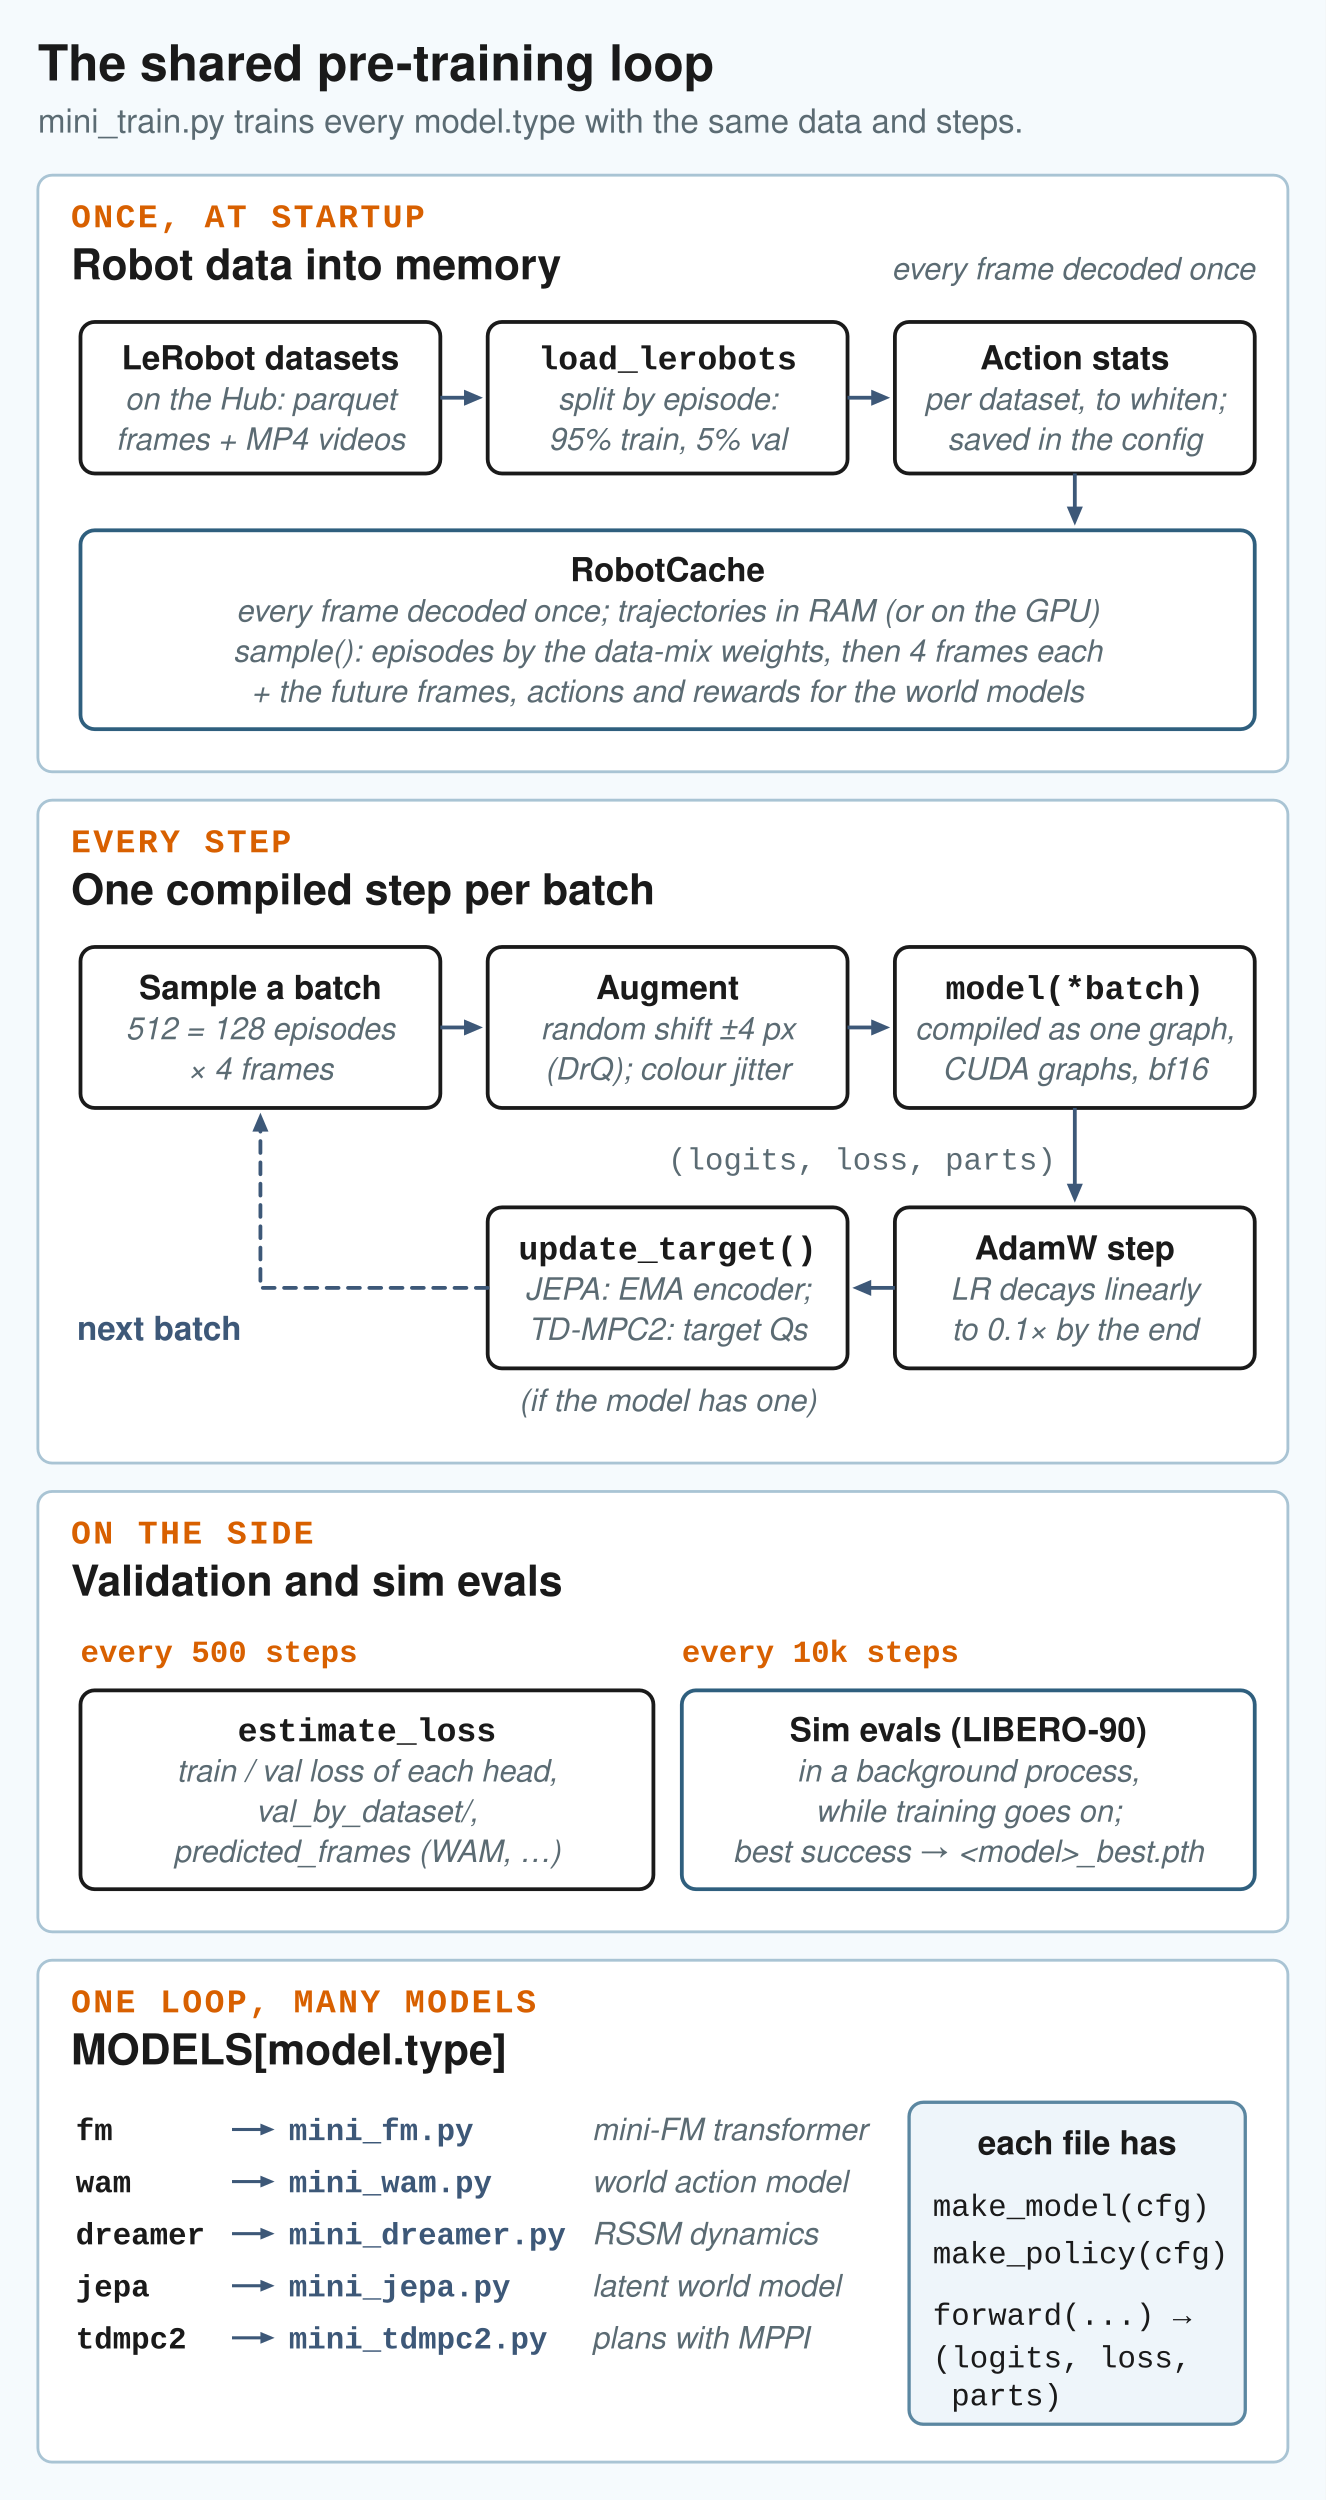
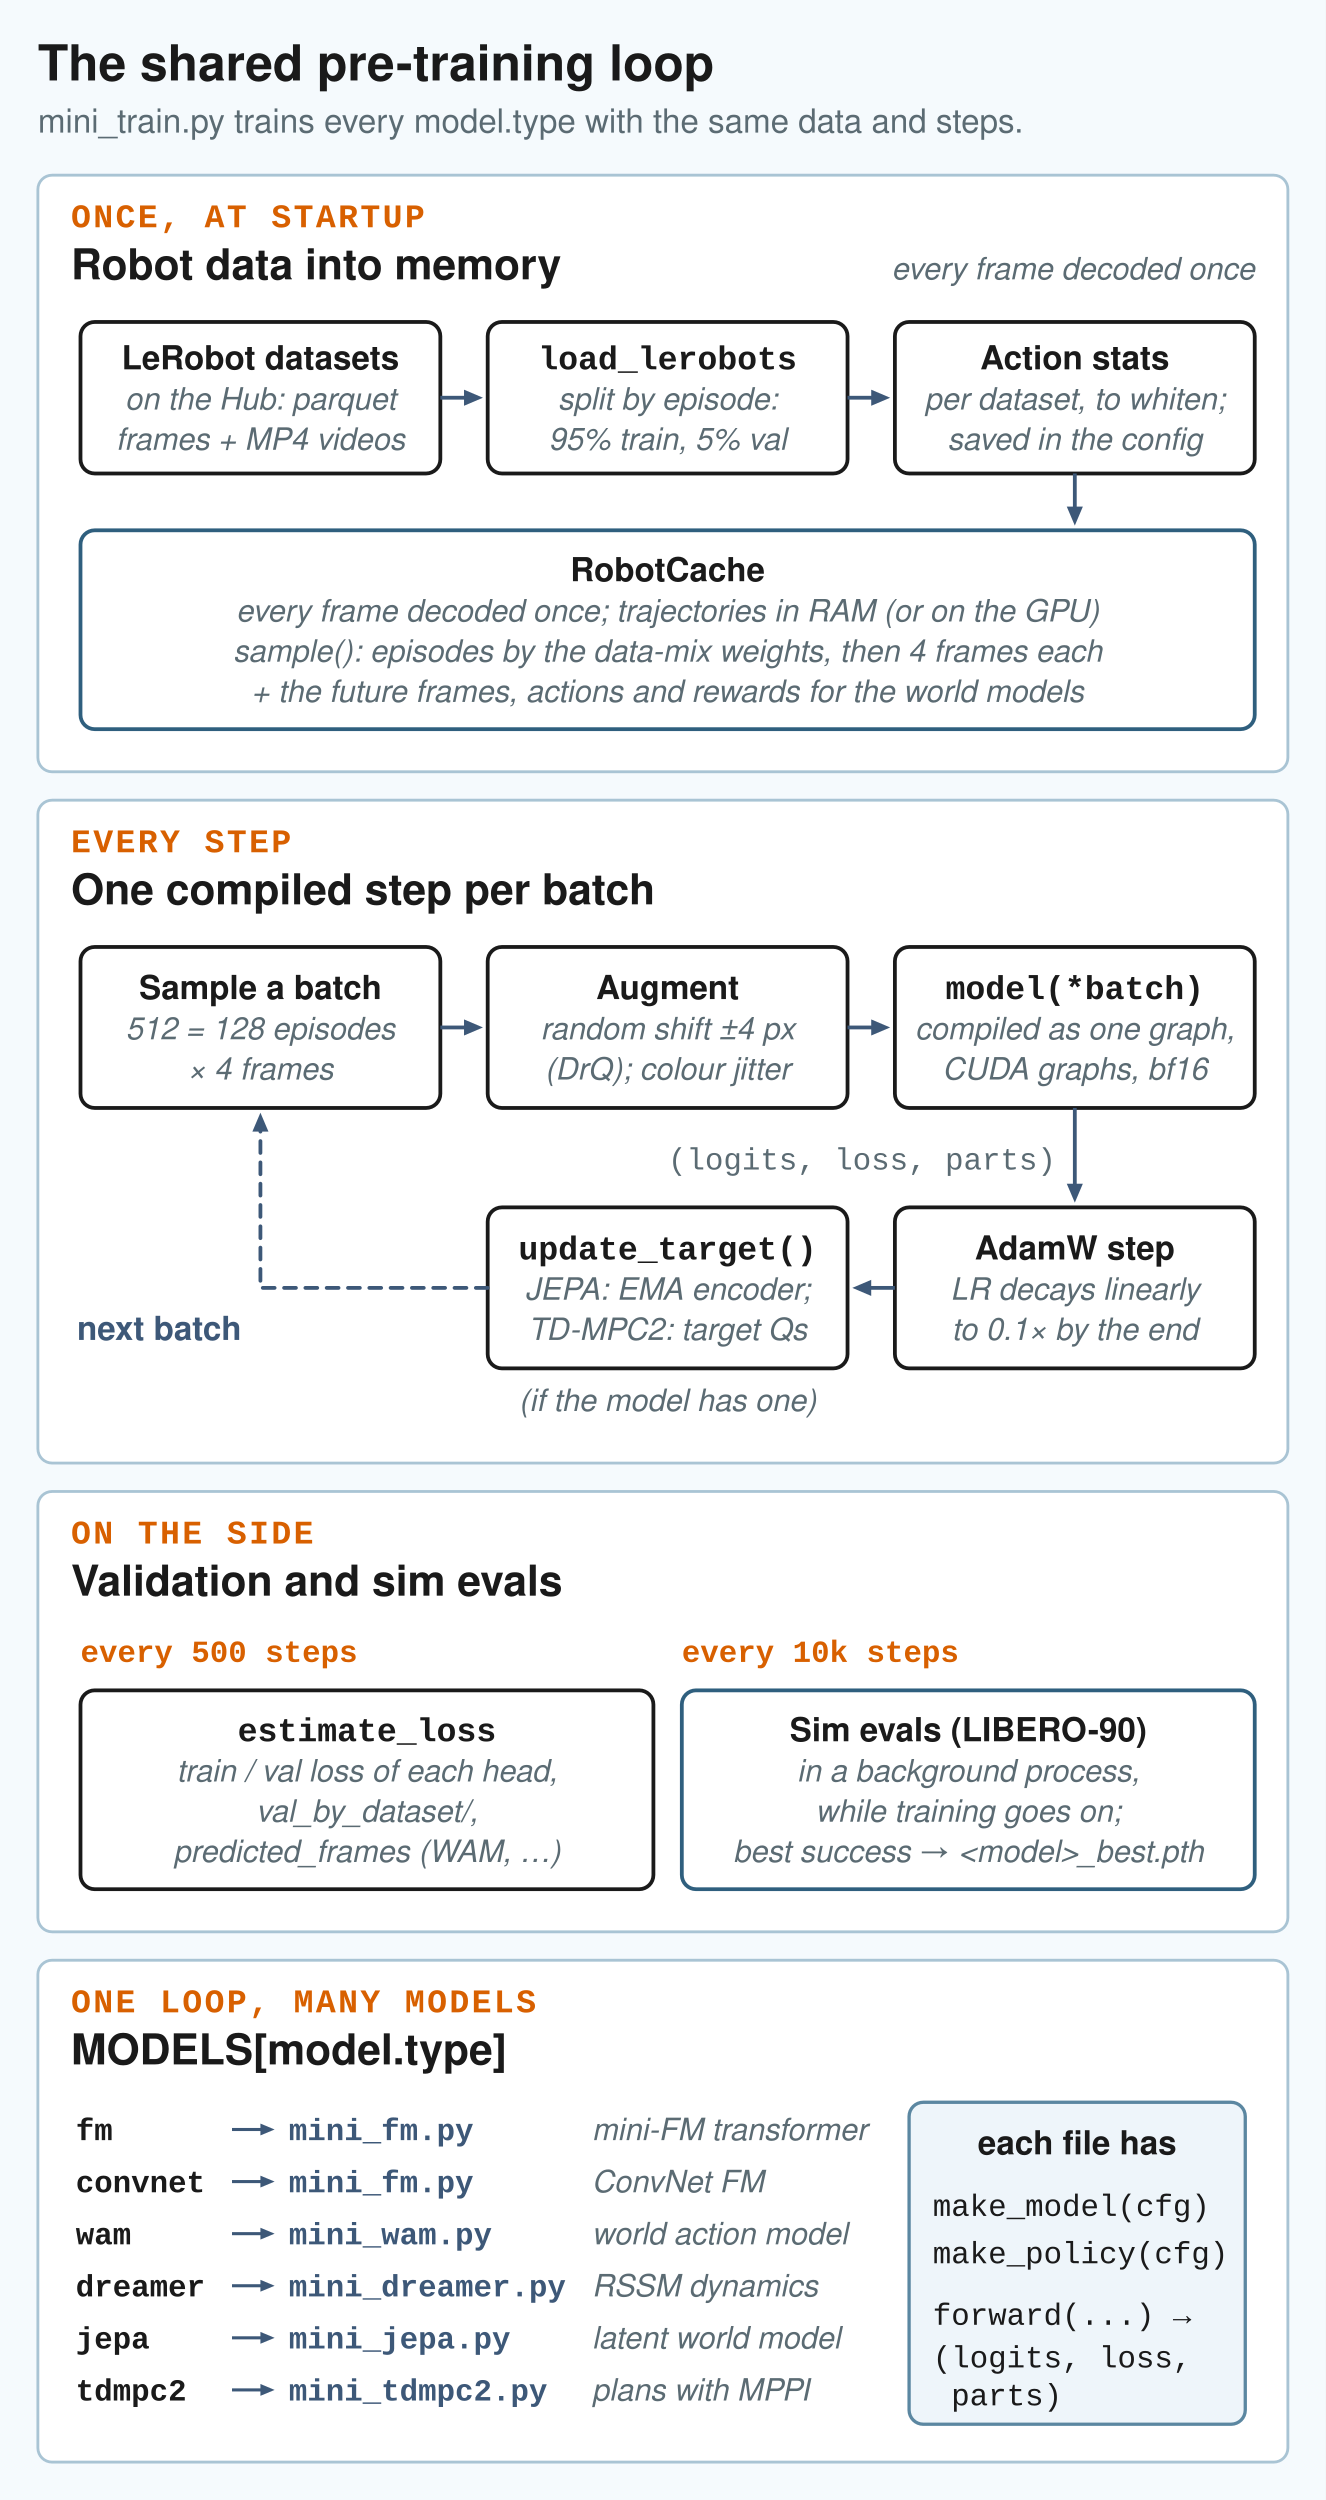
<svg xmlns="http://www.w3.org/2000/svg" width="560" height="1056" viewBox="0 0 560 1056">
  <rect x="0.0" y="0.0" width="560.0" height="1056.0" fill="#F5FAFD" />
  <text xml:space="preserve" x="16.0" y="34.0" font-size="21" fill="#1A1A1A" font-weight="700" text-anchor="start" font-family="'Helvetica Neue', Helvetica, Arial, sans-serif">The shared pre-training loop</text>
  <text xml:space="preserve" x="16.0" y="56.0" font-size="14" fill="#5B6B73" font-weight="400" text-anchor="start" font-family="'Helvetica Neue', Helvetica, Arial, sans-serif">mini_train.py trains every model.type with the same data and steps.</text>
  <rect x="16.0" y="74.0" width="528.0" height="252.0" fill="#FFFFFF" rx="6.0" stroke="#A9C4D4" stroke-width="1.2" />
  <text xml:space="preserve" x="30.0" y="96.0" font-size="14" fill="#D86000" font-weight="700" text-anchor="start" font-family="'Courier New', monospace" letter-spacing="1">ONCE, AT STARTUP</text>
  <text xml:space="preserve" x="30.0" y="118.0" font-size="18" fill="#1A1A1A" font-weight="700" text-anchor="start" font-family="'Helvetica Neue', Helvetica, Arial, sans-serif">Robot data into memory</text>
  <text xml:space="preserve" x="530.0" y="118.0" font-size="13" fill="#5B6B73" font-weight="400" text-anchor="end" font-family="'Helvetica Neue', Helvetica, Arial, sans-serif" font-style="italic">every frame decoded once</text>
  <rect x="34.0" y="136.0" width="152.0" height="64.0" fill="#FFFFFF" rx="6.0" stroke="#1A1A1A" stroke-width="1.6" />
  <text xml:space="preserve" x="110.0" y="156.0" font-size="14" fill="#1A1A1A" font-weight="700" text-anchor="middle" font-family="'Helvetica Neue', Helvetica, Arial, sans-serif">LeRobot datasets</text>
  <text xml:space="preserve" x="110.0" y="173.0" font-size="13" fill="#5B6B73" font-weight="400" text-anchor="middle" font-family="'Helvetica Neue', Helvetica, Arial, sans-serif" font-style="italic">on the Hub: parquet</text>
  <text xml:space="preserve" x="110.0" y="190.0" font-size="13" fill="#5B6B73" font-weight="400" text-anchor="middle" font-family="'Helvetica Neue', Helvetica, Arial, sans-serif" font-style="italic">frames + MP4 videos</text>
  <rect x="206.0" y="136.0" width="152.0" height="64.0" fill="#FFFFFF" rx="6.0" stroke="#1A1A1A" stroke-width="1.6" />
  <text xml:space="preserve" x="282.0" y="156.0" font-size="14" fill="#1A1A1A" font-weight="700" text-anchor="middle" font-family="'Courier New', monospace">load_lerobots</text>
  <text xml:space="preserve" x="282.0" y="173.0" font-size="13" fill="#5B6B73" font-weight="400" text-anchor="middle" font-family="'Helvetica Neue', Helvetica, Arial, sans-serif" font-style="italic">split by episode:</text>
  <text xml:space="preserve" x="282.0" y="190.0" font-size="13" fill="#5B6B73" font-weight="400" text-anchor="middle" font-family="'Helvetica Neue', Helvetica, Arial, sans-serif" font-style="italic">95% train, 5% val</text>
  <rect x="378.0" y="136.0" width="152.0" height="64.0" fill="#FFFFFF" rx="6.0" stroke="#1A1A1A" stroke-width="1.6" />
  <text xml:space="preserve" x="454.0" y="156.0" font-size="14" fill="#1A1A1A" font-weight="700" text-anchor="middle" font-family="'Helvetica Neue', Helvetica, Arial, sans-serif">Action stats</text>
  <text xml:space="preserve" x="454.0" y="173.0" font-size="13" fill="#5B6B73" font-weight="400" text-anchor="middle" font-family="'Helvetica Neue', Helvetica, Arial, sans-serif" font-style="italic">per dataset, to whiten;</text>
  <text xml:space="preserve" x="454.0" y="190.0" font-size="13" fill="#5B6B73" font-weight="400" text-anchor="middle" font-family="'Helvetica Neue', Helvetica, Arial, sans-serif" font-style="italic">saved in the config</text>
  <line x1="186.0" y1="168.0" x2="198.0" y2="168.0" stroke="#3D5878" stroke-width="1.6" stroke-linecap="butt" />
  <polygon points="204.0,168.0 196.0,171.4 196.0,164.6" fill="#3D5878" />
  <line x1="358.0" y1="168.0" x2="370.0" y2="168.0" stroke="#3D5878" stroke-width="1.6" stroke-linecap="butt" />
  <polygon points="376.0,168.0 368.0,171.4 368.0,164.6" fill="#3D5878" />
  <line x1="454.0" y1="200.0" x2="454.0" y2="216.0" stroke="#3D5878" stroke-width="1.6" stroke-linecap="butt" />
  <polygon points="454.0,222.0 450.6,214.0 457.4,214.0" fill="#3D5878" />
  <rect x="34.0" y="224.0" width="496.0" height="84.0" fill="#FFFFFF" rx="6.0" stroke="#2F5F7E" stroke-width="1.6" />
  <text xml:space="preserve" x="282.0" y="245.5" font-size="14" fill="#1A1A1A" font-weight="700" text-anchor="middle" font-family="'Helvetica Neue', Helvetica, Arial, sans-serif">RobotCache</text>
  <text xml:space="preserve" x="282.0" y="262.5" font-size="13" fill="#5B6B73" font-weight="400" text-anchor="middle" font-family="'Helvetica Neue', Helvetica, Arial, sans-serif" font-style="italic">every frame decoded once; trajectories in RAM (or on the GPU)</text>
  <text xml:space="preserve" x="282.0" y="279.5" font-size="13" fill="#5B6B73" font-weight="400" text-anchor="middle" font-family="'Helvetica Neue', Helvetica, Arial, sans-serif" font-style="italic">sample(): episodes by the data-mix weights, then 4 frames each</text>
  <text xml:space="preserve" x="282.0" y="296.5" font-size="13" fill="#5B6B73" font-weight="400" text-anchor="middle" font-family="'Helvetica Neue', Helvetica, Arial, sans-serif" font-style="italic">+ the future frames, actions and rewards for the world models</text>
  <rect x="16.0" y="338.0" width="528.0" height="280.0" fill="#FFFFFF" rx="6.0" stroke="#A9C4D4" stroke-width="1.2" />
  <text xml:space="preserve" x="30.0" y="360.0" font-size="14" fill="#D86000" font-weight="700" text-anchor="start" font-family="'Courier New', monospace" letter-spacing="1">EVERY STEP</text>
  <text xml:space="preserve" x="30.0" y="382.0" font-size="18" fill="#1A1A1A" font-weight="700" text-anchor="start" font-family="'Helvetica Neue', Helvetica, Arial, sans-serif">One compiled step per batch</text>
  <rect x="34.0" y="400.0" width="152.0" height="68.0" fill="#FFFFFF" rx="6.0" stroke="#1A1A1A" stroke-width="1.6" />
  <text xml:space="preserve" x="110.0" y="422.0" font-size="14" fill="#1A1A1A" font-weight="700" text-anchor="middle" font-family="'Helvetica Neue', Helvetica, Arial, sans-serif">Sample a batch</text>
  <text xml:space="preserve" x="110.0" y="439.0" font-size="13" fill="#5B6B73" font-weight="400" text-anchor="middle" font-family="'Helvetica Neue', Helvetica, Arial, sans-serif" font-style="italic">512 = 128 episodes</text>
  <text xml:space="preserve" x="110.0" y="456.0" font-size="13" fill="#5B6B73" font-weight="400" text-anchor="middle" font-family="'Helvetica Neue', Helvetica, Arial, sans-serif" font-style="italic">× 4 frames</text>
  <rect x="206.0" y="400.0" width="152.0" height="68.0" fill="#FFFFFF" rx="6.0" stroke="#1A1A1A" stroke-width="1.6" />
  <text xml:space="preserve" x="282.0" y="422.0" font-size="14" fill="#1A1A1A" font-weight="700" text-anchor="middle" font-family="'Helvetica Neue', Helvetica, Arial, sans-serif">Augment</text>
  <text xml:space="preserve" x="282.0" y="439.0" font-size="13" fill="#5B6B73" font-weight="400" text-anchor="middle" font-family="'Helvetica Neue', Helvetica, Arial, sans-serif" font-style="italic">random shift ±4 px</text>
  <text xml:space="preserve" x="282.0" y="456.0" font-size="13" fill="#5B6B73" font-weight="400" text-anchor="middle" font-family="'Helvetica Neue', Helvetica, Arial, sans-serif" font-style="italic">(DrQ); colour jitter</text>
  <rect x="378.0" y="400.0" width="152.0" height="68.0" fill="#FFFFFF" rx="6.0" stroke="#1A1A1A" stroke-width="1.6" />
  <text xml:space="preserve" x="454.0" y="422.0" font-size="14" fill="#1A1A1A" font-weight="700" text-anchor="middle" font-family="'Courier New', monospace">model(*batch)</text>
  <text xml:space="preserve" x="454.0" y="439.0" font-size="13" fill="#5B6B73" font-weight="400" text-anchor="middle" font-family="'Helvetica Neue', Helvetica, Arial, sans-serif" font-style="italic">compiled as one graph,</text>
  <text xml:space="preserve" x="454.0" y="456.0" font-size="13" fill="#5B6B73" font-weight="400" text-anchor="middle" font-family="'Helvetica Neue', Helvetica, Arial, sans-serif" font-style="italic">CUDA graphs, bf16</text>
  <rect x="378.0" y="510.0" width="152.0" height="68.0" fill="#FFFFFF" rx="6.0" stroke="#1A1A1A" stroke-width="1.6" />
  <text xml:space="preserve" x="454.0" y="532.0" font-size="14" fill="#1A1A1A" font-weight="700" text-anchor="middle" font-family="'Helvetica Neue', Helvetica, Arial, sans-serif">AdamW step</text>
  <text xml:space="preserve" x="454.0" y="549.0" font-size="13" fill="#5B6B73" font-weight="400" text-anchor="middle" font-family="'Helvetica Neue', Helvetica, Arial, sans-serif" font-style="italic">LR decays linearly</text>
  <text xml:space="preserve" x="454.0" y="566.0" font-size="13" fill="#5B6B73" font-weight="400" text-anchor="middle" font-family="'Helvetica Neue', Helvetica, Arial, sans-serif" font-style="italic">to 0.1× by the end</text>
  <rect x="206.0" y="510.0" width="152.0" height="68.0" fill="#FFFFFF" rx="6.0" stroke="#1A1A1A" stroke-width="1.6" />
  <text xml:space="preserve" x="282.0" y="532.0" font-size="14" fill="#1A1A1A" font-weight="700" text-anchor="middle" font-family="'Courier New', monospace">update_target()</text>
  <text xml:space="preserve" x="282.0" y="549.0" font-size="13" fill="#5B6B73" font-weight="400" text-anchor="middle" font-family="'Helvetica Neue', Helvetica, Arial, sans-serif" font-style="italic">JEPA: EMA encoder;</text>
  <text xml:space="preserve" x="282.0" y="566.0" font-size="13" fill="#5B6B73" font-weight="400" text-anchor="middle" font-family="'Helvetica Neue', Helvetica, Arial, sans-serif" font-style="italic">TD-MPC2: target Qs</text>
  <line x1="186.0" y1="434.0" x2="198.0" y2="434.0" stroke="#3D5878" stroke-width="1.6" stroke-linecap="butt" />
  <polygon points="204.0,434.0 196.0,437.4 196.0,430.6" fill="#3D5878" />
  <line x1="358.0" y1="434.0" x2="370.0" y2="434.0" stroke="#3D5878" stroke-width="1.6" stroke-linecap="butt" />
  <polygon points="376.0,434.0 368.0,437.4 368.0,430.6" fill="#3D5878" />
  <line x1="454.0" y1="468.0" x2="454.0" y2="502.0" stroke="#3D5878" stroke-width="1.6" stroke-linecap="butt" />
  <polygon points="454.0,508.0 450.6,500.0 457.4,500.0" fill="#3D5878" />
  <text xml:space="preserve" x="446.0" y="494.0" font-size="13" fill="#5B6B73" font-weight="400" text-anchor="end" font-family="'Courier New', monospace">(logits, loss, parts)</text>
  <line x1="378.0" y1="544.0" x2="366.0" y2="544.0" stroke="#3D5878" stroke-width="1.6" stroke-linecap="butt" />
  <polygon points="360.0,544.0 368.0,540.6 368.0,547.4" fill="#3D5878" />
  <path d="M206.0,544.0 L110.0,544.0 L110.0,476.0" fill="none" stroke="#3D5878" stroke-width="1.6" stroke-linecap="round" stroke-linejoin="round" stroke-dasharray="5 4" />
  <polygon points="110.0,470.0 113.4,478.0 106.6,478.0" fill="#3D5878" />
  <text xml:space="preserve" x="102.0" y="566.0" font-size="14" fill="#3D5878" font-weight="700" text-anchor="end" font-family="'Helvetica Neue', Helvetica, Arial, sans-serif">next batch</text>
  <text xml:space="preserve" x="282.0" y="596.0" font-size="13" fill="#5B6B73" font-weight="400" text-anchor="middle" font-family="'Helvetica Neue', Helvetica, Arial, sans-serif" font-style="italic">(if the model has one)</text>
  <rect x="16.0" y="630.0" width="528.0" height="186.0" fill="#FFFFFF" rx="6.0" stroke="#A9C4D4" stroke-width="1.2" />
  <text xml:space="preserve" x="30.0" y="652.0" font-size="14" fill="#D86000" font-weight="700" text-anchor="start" font-family="'Courier New', monospace" letter-spacing="1">ON THE SIDE</text>
  <text xml:space="preserve" x="30.0" y="674.0" font-size="18" fill="#1A1A1A" font-weight="700" text-anchor="start" font-family="'Helvetica Neue', Helvetica, Arial, sans-serif">Validation and sim evals</text>
  <text xml:space="preserve" x="34.0" y="702.0" font-size="13" fill="#D86000" font-weight="700" text-anchor="start" font-family="'Courier New', monospace">every 500 steps</text>
  <text xml:space="preserve" x="288.0" y="702.0" font-size="13" fill="#D86000" font-weight="700" text-anchor="start" font-family="'Courier New', monospace">every 10k steps</text>
  <rect x="34.0" y="714.0" width="242.0" height="84.0" fill="#FFFFFF" rx="6.0" stroke="#1A1A1A" stroke-width="1.6" />
  <text xml:space="preserve" x="155.0" y="735.5" font-size="14" fill="#1A1A1A" font-weight="700" text-anchor="middle" font-family="'Courier New', monospace">estimate_loss</text>
  <text xml:space="preserve" x="155.0" y="752.5" font-size="13" fill="#5B6B73" font-weight="400" text-anchor="middle" font-family="'Helvetica Neue', Helvetica, Arial, sans-serif" font-style="italic">train / val loss of each head,</text>
  <text xml:space="preserve" x="155.0" y="769.5" font-size="13" fill="#5B6B73" font-weight="400" text-anchor="middle" font-family="'Helvetica Neue', Helvetica, Arial, sans-serif" font-style="italic">val_by_dataset/,</text>
  <text xml:space="preserve" x="155.0" y="786.5" font-size="13" fill="#5B6B73" font-weight="400" text-anchor="middle" font-family="'Helvetica Neue', Helvetica, Arial, sans-serif" font-style="italic">predicted_frames (WAM, …)</text>
  <rect x="288.0" y="714.0" width="242.0" height="84.0" fill="#FFFFFF" rx="6.0" stroke="#2F5F7E" stroke-width="1.6" />
  <text xml:space="preserve" x="409.0" y="735.5" font-size="14" fill="#1A1A1A" font-weight="700" text-anchor="middle" font-family="'Helvetica Neue', Helvetica, Arial, sans-serif">Sim evals (LIBERO-90)</text>
  <text xml:space="preserve" x="409.0" y="752.5" font-size="13" fill="#5B6B73" font-weight="400" text-anchor="middle" font-family="'Helvetica Neue', Helvetica, Arial, sans-serif" font-style="italic">in a background process,</text>
  <text xml:space="preserve" x="409.0" y="769.5" font-size="13" fill="#5B6B73" font-weight="400" text-anchor="middle" font-family="'Helvetica Neue', Helvetica, Arial, sans-serif" font-style="italic">while training goes on;</text>
  <text xml:space="preserve" x="409.0" y="786.5" font-size="13" fill="#5B6B73" font-weight="400" text-anchor="middle" font-family="'Helvetica Neue', Helvetica, Arial, sans-serif" font-style="italic">best success → &lt;model&gt;_best.pth</text>
  <rect x="16.0" y="828.0" width="528.0" height="212.0" fill="#FFFFFF" rx="6.0" stroke="#A9C4D4" stroke-width="1.2" />
  <text xml:space="preserve" x="30.0" y="850.0" font-size="14" fill="#D86000" font-weight="700" text-anchor="start" font-family="'Courier New', monospace" letter-spacing="1">ONE LOOP, MANY MODELS</text>
  <text xml:space="preserve" x="30.0" y="872.0" font-size="18" fill="#1A1A1A" font-weight="700" text-anchor="start" font-family="'Helvetica Neue', Helvetica, Arial, sans-serif">MODELS[model.type]</text>
  <text xml:space="preserve" x="32.0" y="904.0" font-size="13" fill="#1A1A1A" font-weight="700" text-anchor="start" font-family="'Courier New', monospace">fm</text>
  <line x1="98.0" y1="899.5" x2="112.0" y2="899.5" stroke="#3D5878" stroke-width="1.3" stroke-linecap="butt" />
  <polygon points="116.0,899.5 110.0,902.0 110.0,897.0" fill="#3D5878" />
  <text xml:space="preserve" x="122.0" y="904.0" font-size="13" fill="#3D5878" font-weight="700" text-anchor="start" font-family="'Courier New', monospace">mini_fm.py</text>
  <text xml:space="preserve" x="250.0" y="904.0" font-size="13" fill="#5B6B73" font-weight="400" text-anchor="start" font-family="'Helvetica Neue', Helvetica, Arial, sans-serif" font-style="italic">mini-FM transformer</text>
-   <text xml:space="preserve" x="32.0" y="926.0" font-size="13" fill="#1A1A1A" font-weight="700" text-anchor="start" font-family="'Courier New', monospace">wam</text>
+   <text xml:space="preserve" x="32.0" y="926.0" font-size="13" fill="#1A1A1A" font-weight="700" text-anchor="start" font-family="'Courier New', monospace">convnet</text>
  <line x1="98.0" y1="921.5" x2="112.0" y2="921.5" stroke="#3D5878" stroke-width="1.3" stroke-linecap="butt" />
  <polygon points="116.0,921.5 110.0,924.0 110.0,919.0" fill="#3D5878" />
-   <text xml:space="preserve" x="122.0" y="926.0" font-size="13" fill="#3D5878" font-weight="700" text-anchor="start" font-family="'Courier New', monospace">mini_wam.py</text>
-   <text xml:space="preserve" x="250.0" y="926.0" font-size="13" fill="#5B6B73" font-weight="400" text-anchor="start" font-family="'Helvetica Neue', Helvetica, Arial, sans-serif" font-style="italic">world action model</text>
-   <text xml:space="preserve" x="32.0" y="948.0" font-size="13" fill="#1A1A1A" font-weight="700" text-anchor="start" font-family="'Courier New', monospace">dreamer</text>
+   <text xml:space="preserve" x="122.0" y="926.0" font-size="13" fill="#3D5878" font-weight="700" text-anchor="start" font-family="'Courier New', monospace">mini_fm.py</text>
+   <text xml:space="preserve" x="250.0" y="926.0" font-size="13" fill="#5B6B73" font-weight="400" text-anchor="start" font-family="'Helvetica Neue', Helvetica, Arial, sans-serif" font-style="italic">ConvNet FM</text>
+   <text xml:space="preserve" x="32.0" y="948.0" font-size="13" fill="#1A1A1A" font-weight="700" text-anchor="start" font-family="'Courier New', monospace">wam</text>
  <line x1="98.0" y1="943.5" x2="112.0" y2="943.5" stroke="#3D5878" stroke-width="1.3" stroke-linecap="butt" />
  <polygon points="116.0,943.5 110.0,946.0 110.0,941.0" fill="#3D5878" />
-   <text xml:space="preserve" x="122.0" y="948.0" font-size="13" fill="#3D5878" font-weight="700" text-anchor="start" font-family="'Courier New', monospace">mini_dreamer.py</text>
-   <text xml:space="preserve" x="250.0" y="948.0" font-size="13" fill="#5B6B73" font-weight="400" text-anchor="start" font-family="'Helvetica Neue', Helvetica, Arial, sans-serif" font-style="italic">RSSM dynamics</text>
-   <text xml:space="preserve" x="32.0" y="970.0" font-size="13" fill="#1A1A1A" font-weight="700" text-anchor="start" font-family="'Courier New', monospace">jepa</text>
+   <text xml:space="preserve" x="122.0" y="948.0" font-size="13" fill="#3D5878" font-weight="700" text-anchor="start" font-family="'Courier New', monospace">mini_wam.py</text>
+   <text xml:space="preserve" x="250.0" y="948.0" font-size="13" fill="#5B6B73" font-weight="400" text-anchor="start" font-family="'Helvetica Neue', Helvetica, Arial, sans-serif" font-style="italic">world action model</text>
+   <text xml:space="preserve" x="32.0" y="970.0" font-size="13" fill="#1A1A1A" font-weight="700" text-anchor="start" font-family="'Courier New', monospace">dreamer</text>
  <line x1="98.0" y1="965.5" x2="112.0" y2="965.5" stroke="#3D5878" stroke-width="1.3" stroke-linecap="butt" />
  <polygon points="116.0,965.5 110.0,968.0 110.0,963.0" fill="#3D5878" />
-   <text xml:space="preserve" x="122.0" y="970.0" font-size="13" fill="#3D5878" font-weight="700" text-anchor="start" font-family="'Courier New', monospace">mini_jepa.py</text>
-   <text xml:space="preserve" x="250.0" y="970.0" font-size="13" fill="#5B6B73" font-weight="400" text-anchor="start" font-family="'Helvetica Neue', Helvetica, Arial, sans-serif" font-style="italic">latent world model</text>
-   <text xml:space="preserve" x="32.0" y="992.0" font-size="13" fill="#1A1A1A" font-weight="700" text-anchor="start" font-family="'Courier New', monospace">tdmpc2</text>
+   <text xml:space="preserve" x="122.0" y="970.0" font-size="13" fill="#3D5878" font-weight="700" text-anchor="start" font-family="'Courier New', monospace">mini_dreamer.py</text>
+   <text xml:space="preserve" x="250.0" y="970.0" font-size="13" fill="#5B6B73" font-weight="400" text-anchor="start" font-family="'Helvetica Neue', Helvetica, Arial, sans-serif" font-style="italic">RSSM dynamics</text>
+   <text xml:space="preserve" x="32.0" y="992.0" font-size="13" fill="#1A1A1A" font-weight="700" text-anchor="start" font-family="'Courier New', monospace">jepa</text>
  <line x1="98.0" y1="987.5" x2="112.0" y2="987.5" stroke="#3D5878" stroke-width="1.3" stroke-linecap="butt" />
  <polygon points="116.0,987.5 110.0,990.0 110.0,985.0" fill="#3D5878" />
-   <text xml:space="preserve" x="122.0" y="992.0" font-size="13" fill="#3D5878" font-weight="700" text-anchor="start" font-family="'Courier New', monospace">mini_tdmpc2.py</text>
-   <text xml:space="preserve" x="250.0" y="992.0" font-size="13" fill="#5B6B73" font-weight="400" text-anchor="start" font-family="'Helvetica Neue', Helvetica, Arial, sans-serif" font-style="italic">plans with MPPI</text>
+   <text xml:space="preserve" x="122.0" y="992.0" font-size="13" fill="#3D5878" font-weight="700" text-anchor="start" font-family="'Courier New', monospace">mini_jepa.py</text>
+   <text xml:space="preserve" x="250.0" y="992.0" font-size="13" fill="#5B6B73" font-weight="400" text-anchor="start" font-family="'Helvetica Neue', Helvetica, Arial, sans-serif" font-style="italic">latent world model</text>
+   <text xml:space="preserve" x="32.0" y="1014.0" font-size="13" fill="#1A1A1A" font-weight="700" text-anchor="start" font-family="'Courier New', monospace">tdmpc2</text>
+   <line x1="98.0" y1="1009.5" x2="112.0" y2="1009.5" stroke="#3D5878" stroke-width="1.3" stroke-linecap="butt" />
+   <polygon points="116.0,1009.5 110.0,1012.0 110.0,1007.0" fill="#3D5878" />
+   <text xml:space="preserve" x="122.0" y="1014.0" font-size="13" fill="#3D5878" font-weight="700" text-anchor="start" font-family="'Courier New', monospace">mini_tdmpc2.py</text>
+   <text xml:space="preserve" x="250.0" y="1014.0" font-size="13" fill="#5B6B73" font-weight="400" text-anchor="start" font-family="'Helvetica Neue', Helvetica, Arial, sans-serif" font-style="italic">plans with MPPI</text>
  <rect x="384.0" y="888.0" width="142.0" height="136.0" fill="#EEF5FA" rx="6.0" stroke="#5B87A1" stroke-width="1.4" />
  <text xml:space="preserve" x="455.0" y="910.0" font-size="14" fill="#1A1A1A" font-weight="700" text-anchor="middle" font-family="'Helvetica Neue', Helvetica, Arial, sans-serif">each file has</text>
  <text xml:space="preserve" x="394.0" y="936.0" font-size="13" fill="#1A1A1A" font-weight="400" text-anchor="start" font-family="'Courier New', monospace">make_model(cfg)</text>
  <text xml:space="preserve" x="394.0" y="956.0" font-size="13" fill="#1A1A1A" font-weight="400" text-anchor="start" font-family="'Courier New', monospace">make_policy(cfg)</text>
  <text xml:space="preserve" x="394.0" y="982.0" font-size="13" fill="#1A1A1A" font-weight="400" text-anchor="start" font-family="'Courier New', monospace">forward(...) →</text>
  <text xml:space="preserve" x="394.0" y="1000.0" font-size="13" fill="#1A1A1A" font-weight="400" text-anchor="start" font-family="'Courier New', monospace">(logits, loss,</text>
  <text xml:space="preserve" x="394.0" y="1016.0" font-size="13" fill="#1A1A1A" font-weight="400" text-anchor="start" font-family="'Courier New', monospace"> parts)</text>
</svg>
